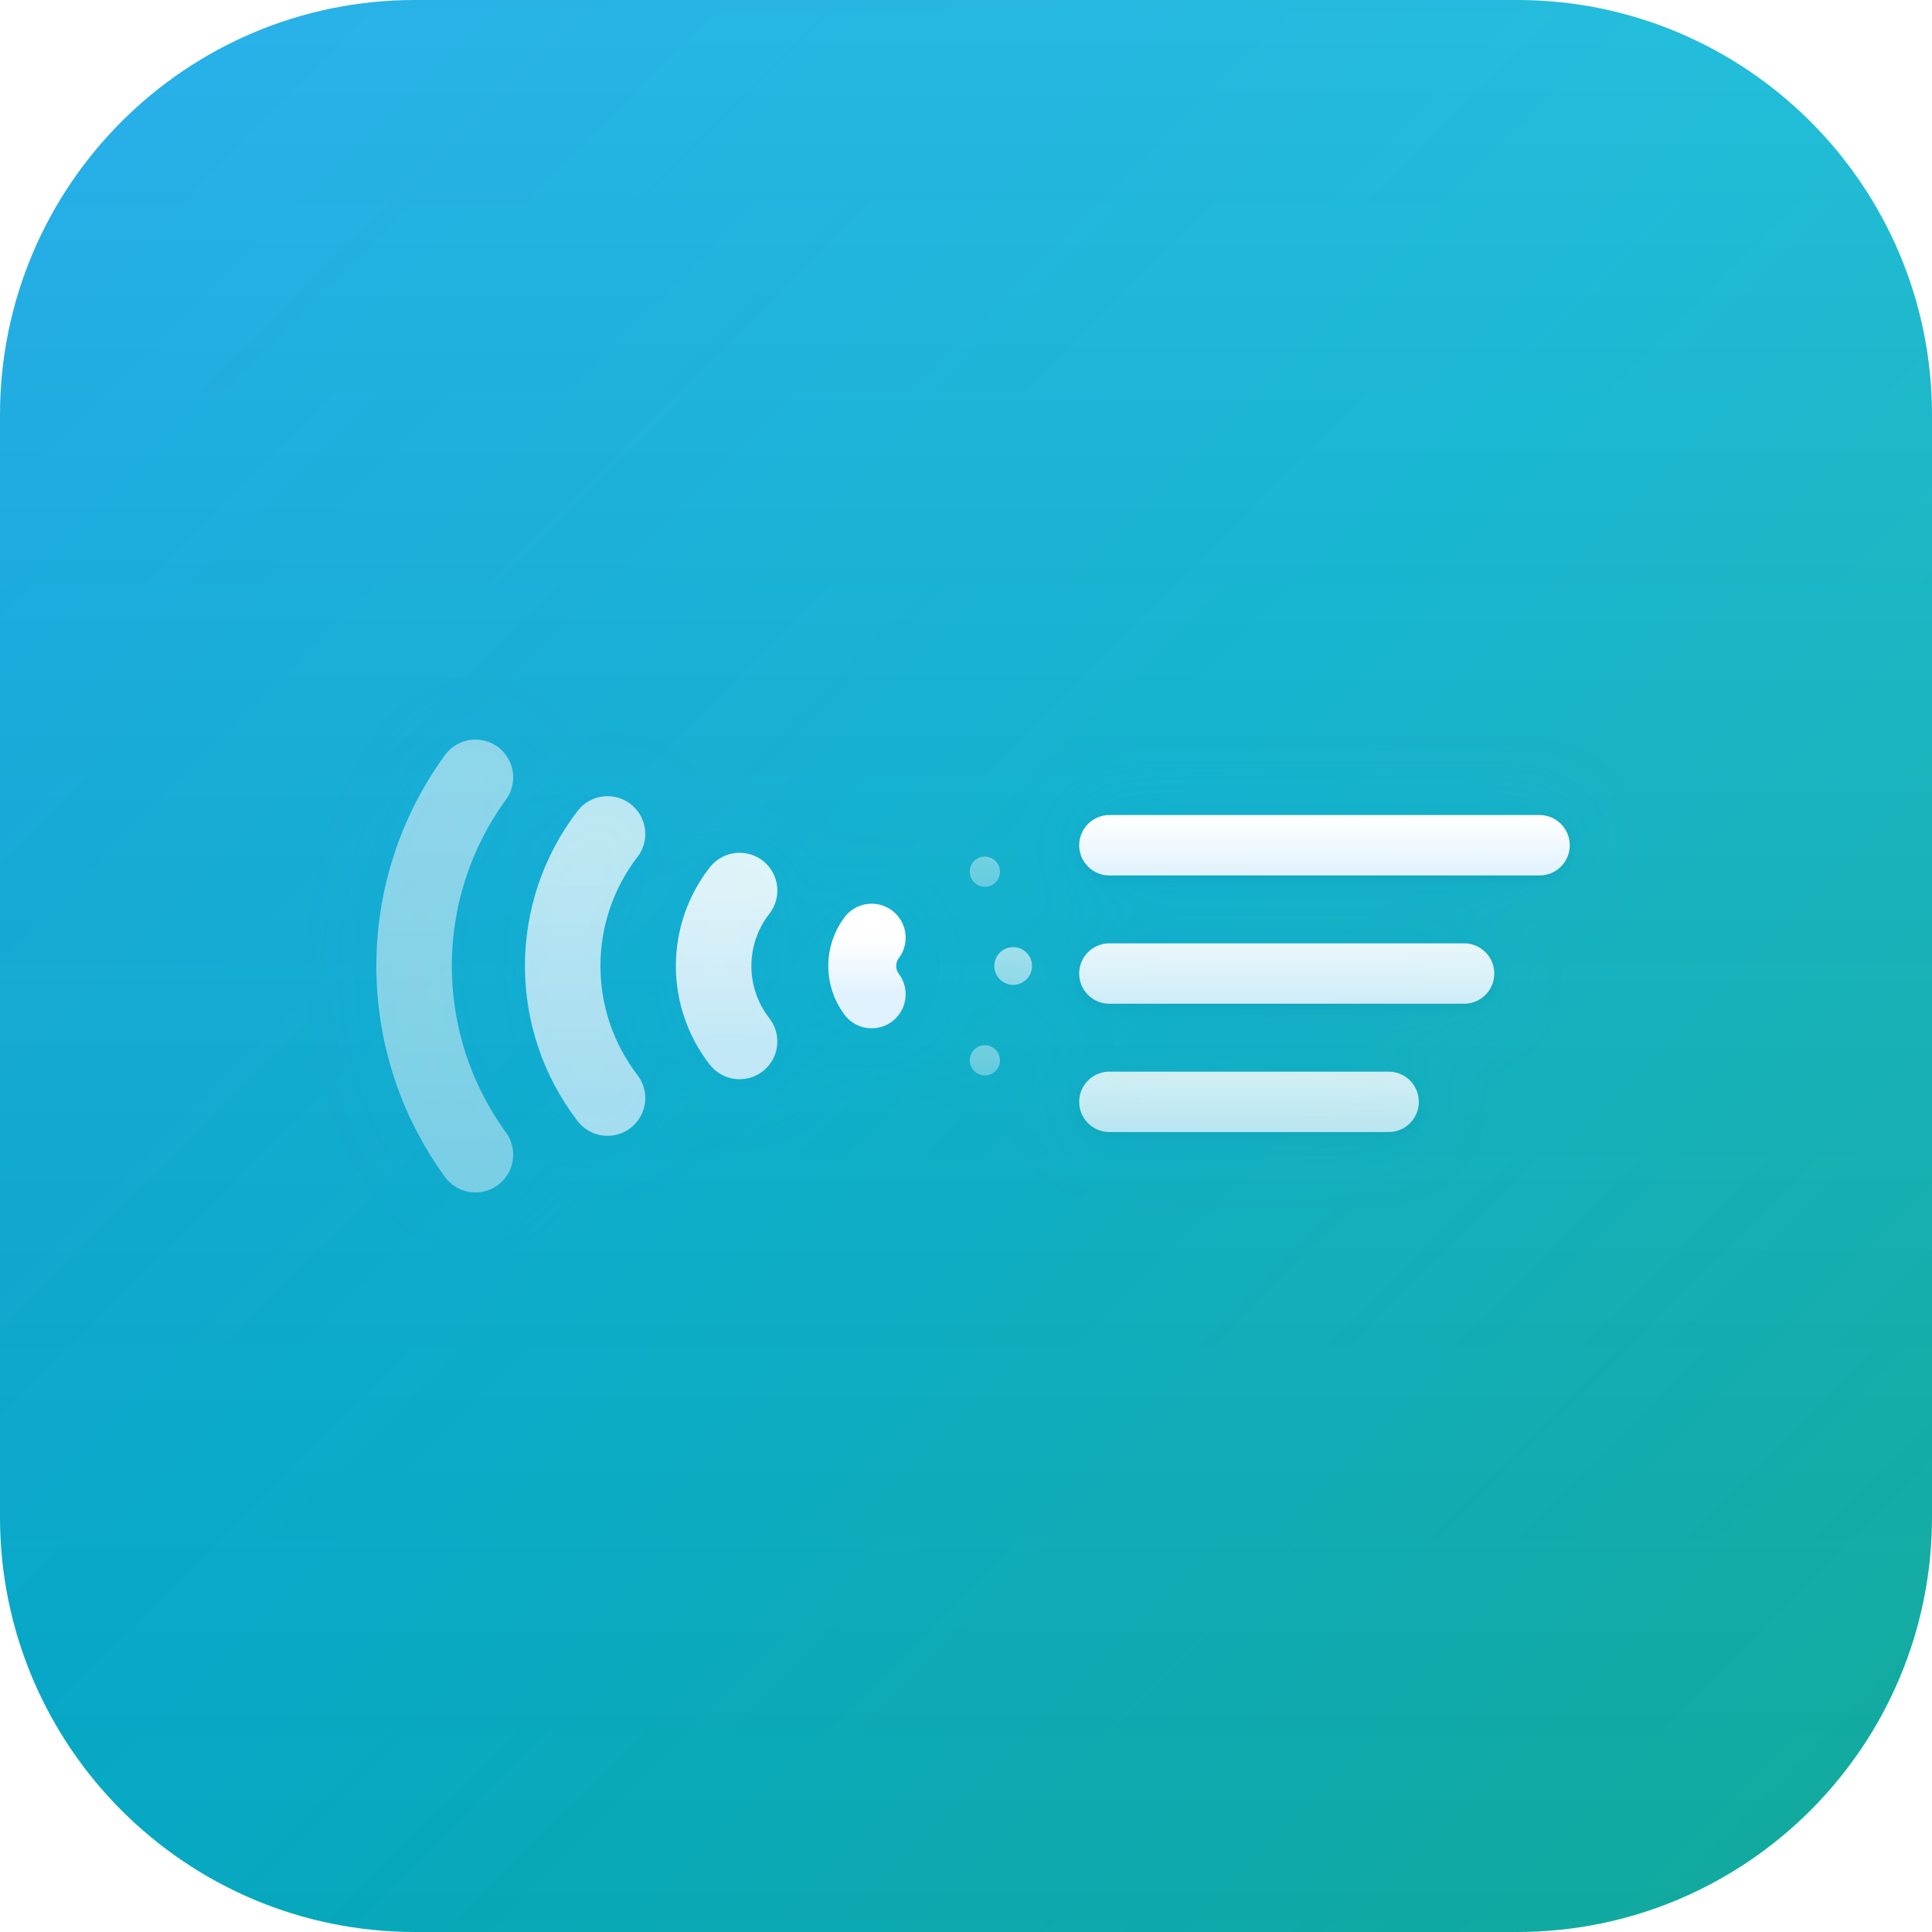
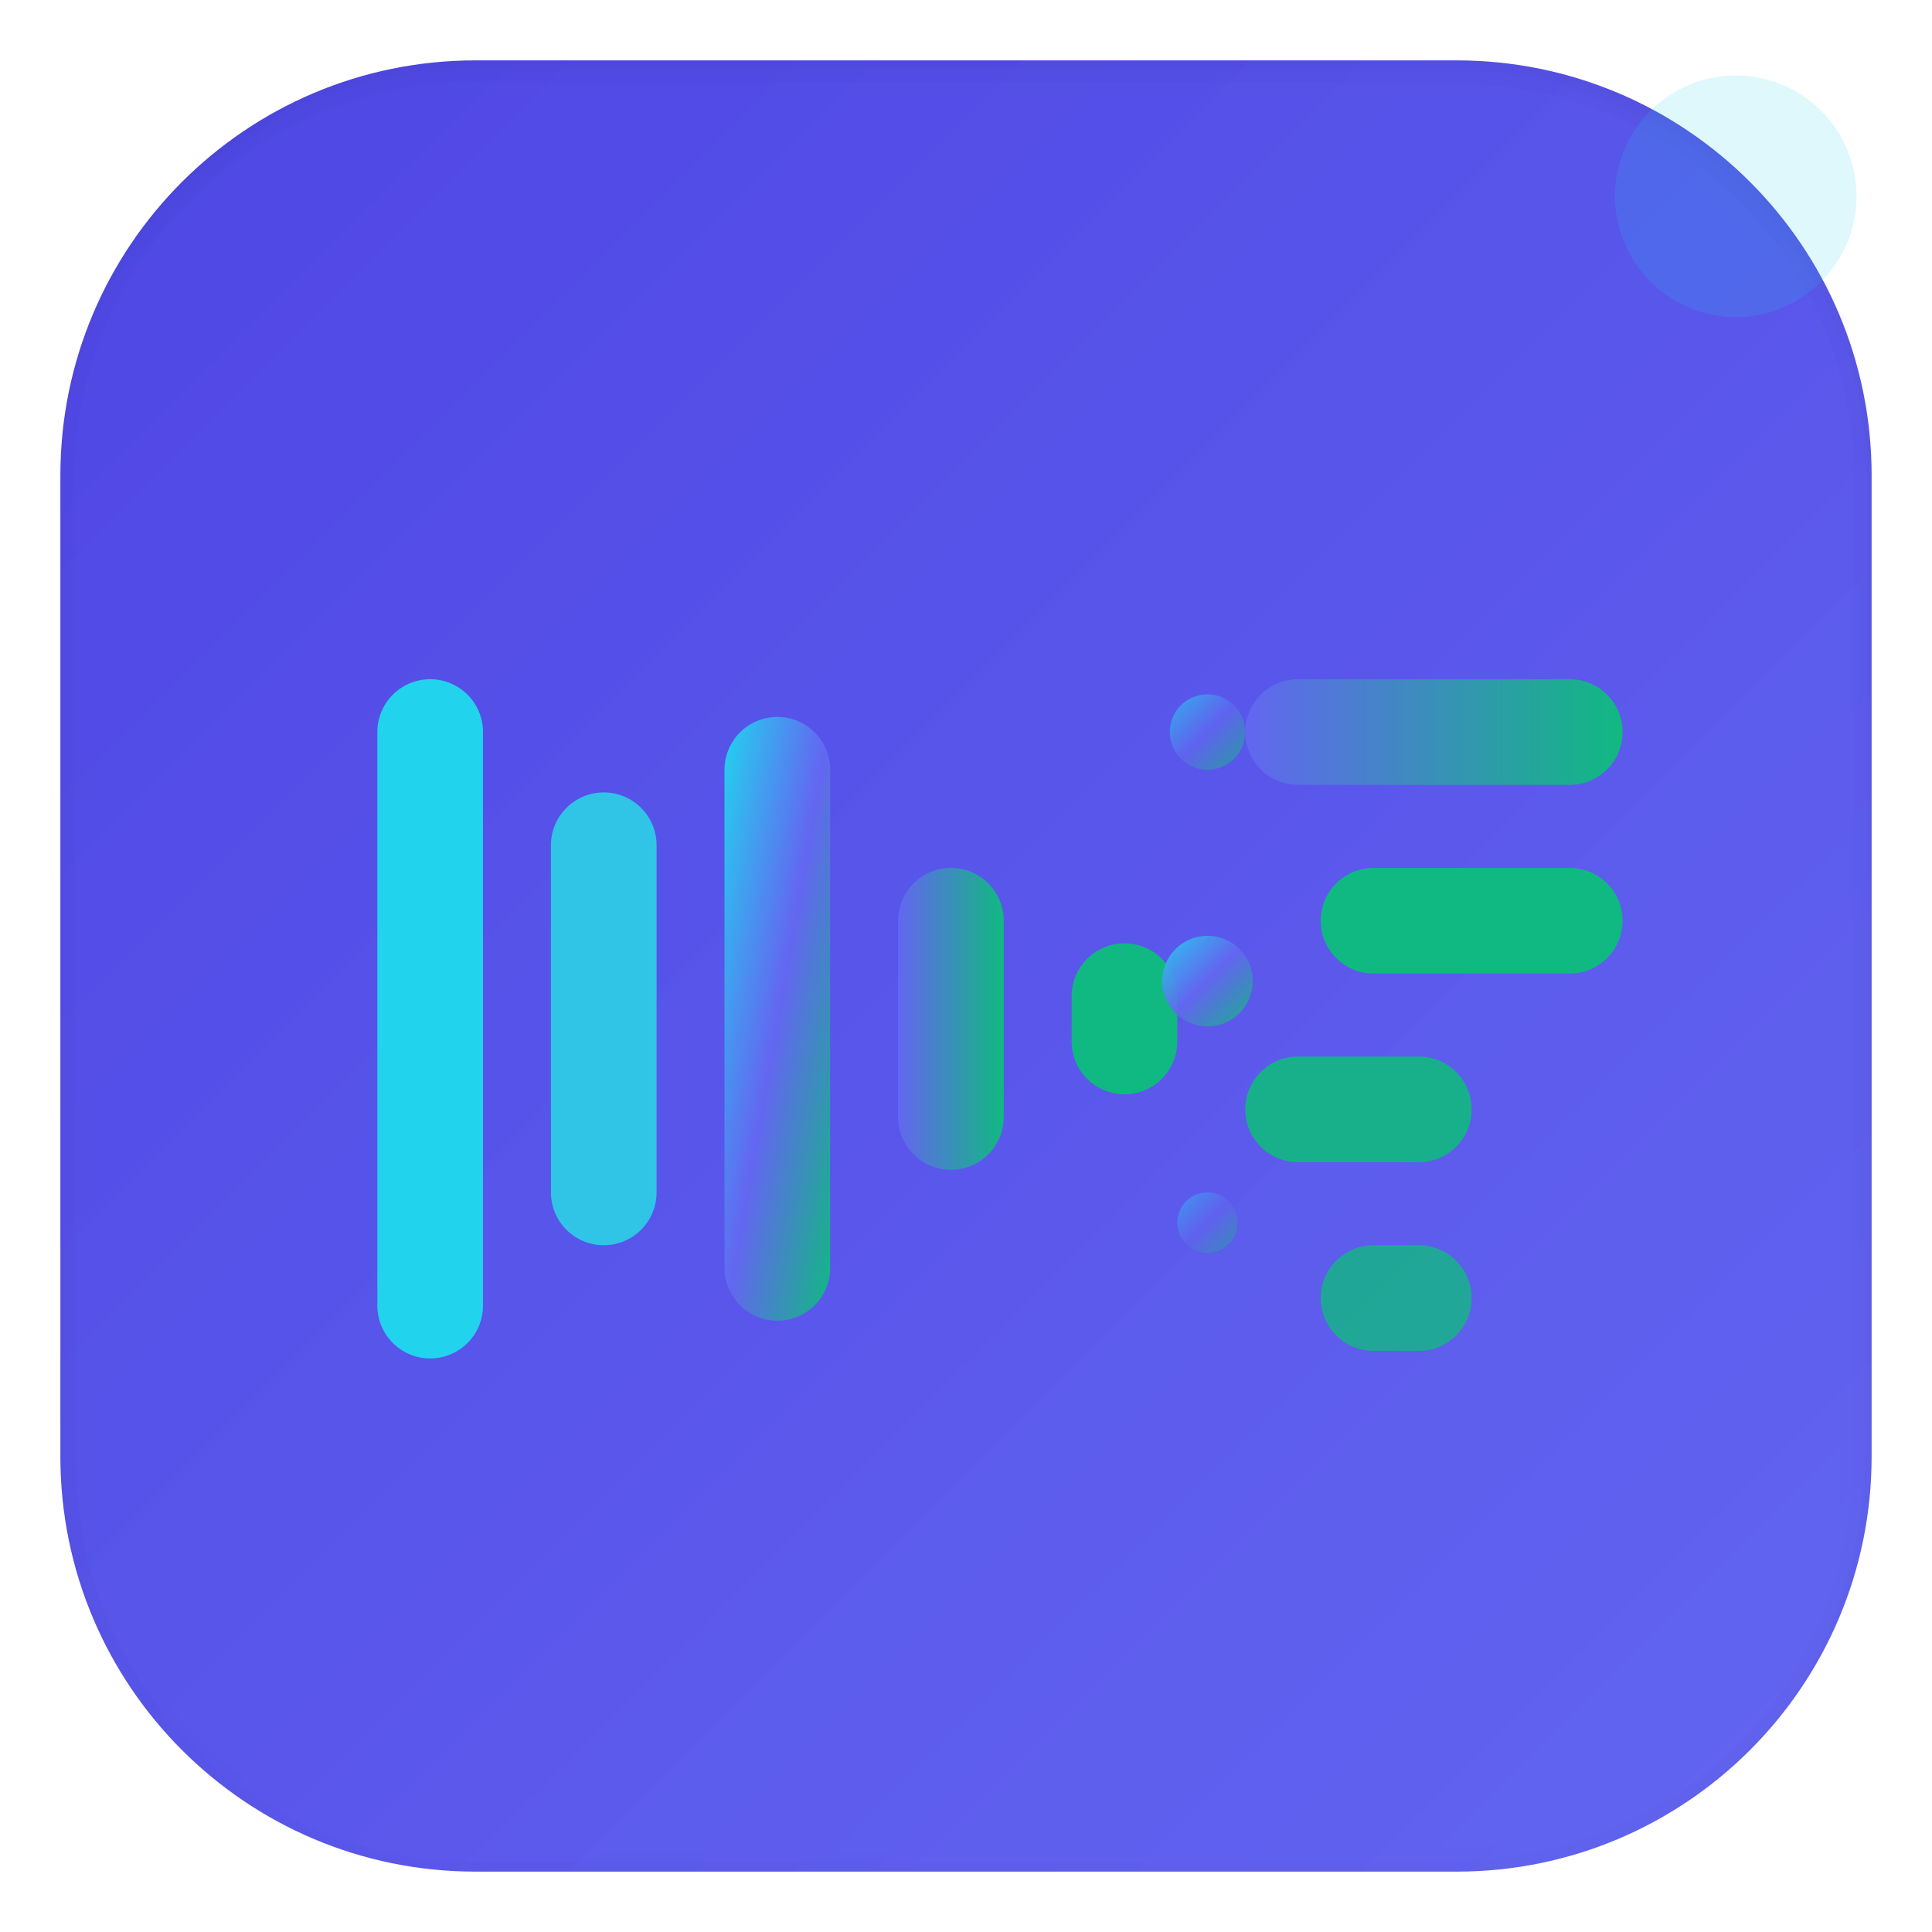
- <svg xmlns="http://www.w3.org/2000/svg" width="1024" height="1024" viewBox="0 0 1024 1024" fill="none">
+ <svg xmlns="http://www.w3.org/2000/svg" width="1024" height="1024" viewBox="0 0 1024 1024">
  <defs>
    <linearGradient id="bgGradient" x1="0%" y1="0%" x2="100%" y2="100%">
-       <stop offset="0%" stop-color="#0ea5e9" />
-       <stop offset="50%" stop-color="#06b6d4" />
-       <stop offset="100%" stop-color="#14b8a6" />
+       <stop offset="0%" stop-color="#4F46E5" />
+       <stop offset="100%" stop-color="#6366F1" />
    </linearGradient>
-     <linearGradient id="innerGlow" x1="0%" y1="0%" x2="0%" y2="100%">
-       <stop offset="0%" stop-color="rgba(255,255,255,0.12)" />
-       <stop offset="100%" stop-color="rgba(0,0,0,0.08)" />
+     <linearGradient id="waveGradient" x1="0%" y1="50%" x2="100%" y2="50%">
+       <stop offset="0%" stop-color="#22D3EE" />
+       <stop offset="100%" stop-color="#6366F1" />
    </linearGradient>
-     <linearGradient id="iconGradient" x1="0%" y1="0%" x2="0%" y2="100%">
-       <stop offset="0%" stop-color="#FFFFFF" />
-       <stop offset="100%" stop-color="#E0F2FE" />
+     <linearGradient id="textGradient" x1="0%" y1="0%" x2="100%" y2="0%">
+       <stop offset="0%" stop-color="#6366F1" />
+       <stop offset="100%" stop-color="#10B981" />
    </linearGradient>
-     <filter id="outerGlow" x="-50%" y="-50%" width="200%" height="200%">
-       <feGaussianBlur in="SourceAlpha" stdDeviation="20" result="blur" />
-       <feFlood flood-color="rgba(14, 165, 233, 0.2)" result="glowColor" />
-       <feComposite in="glowColor" in2="blur" operator="in" result="softGlow" />
+     <linearGradient id="accentGradient" x1="0%" y1="0%" x2="100%" y2="100%">
+       <stop offset="0%" stop-color="#22D3EE" />
+       <stop offset="50%" stop-color="#6366F1" />
+       <stop offset="100%" stop-color="#10B981" />
+     </linearGradient>
+     <filter id="innerShadow" x="-50%" y="-50%" width="200%" height="200%">
+       <feGaussianBlur in="SourceAlpha" stdDeviation="8" result="blur" />
+       <feOffset dx="0" dy="4" result="offsetBlur" />
+       <feComposite in="offsetBlur" in2="SourceAlpha" operator="arithmetic" k2="-1" k3="1" result="inverse" />
+       <feFlood flood-color="#000000" flood-opacity="0.15" />
+       <feComposite in2="inverse" operator="in" />
+       <feComposite in2="SourceAlpha" operator="in" />
      <feMerge>
-         <feMergeNode in="softGlow" />
        <feMergeNode in="SourceGraphic" />
+         <feMergeNode />
      </feMerge>
    </filter>
-     <filter id="iconShadow" x="-20%" y="-20%" width="140%" height="140%">
-       <feDropShadow dx="0" dy="2" stdDeviation="3" flood-color="rgba(0,0,0,0.1)" />
+     <filter id="dropShadow" x="-20%" y="-20%" width="140%" height="140%">
+       <feDropShadow dx="0" dy="8" stdDeviation="16" flood-color="#000000" flood-opacity="0.1" />
    </filter>
  </defs>
-   <rect width="1024" height="1024" rx="220" fill="url(#bgGradient)" />
-   <rect width="1024" height="1024" rx="220" fill="url(#innerGlow)" />
-   <g transform="translate(512, 512)" filter="url(#outerGlow)">
-     <path d="M -260 -100          A 170 170 0 0 0 -260 100" stroke="url(#iconGradient)" stroke-width="40" fill="none" stroke-linecap="round" opacity="0.5" />
-     <path d="M -190 -70          A 115 115 0 0 0 -190 70" stroke="url(#iconGradient)" stroke-width="40" fill="none" stroke-linecap="round" opacity="0.7" />
-     <path d="M -120 -40          A 65 65 0 0 0 -120 40" stroke="url(#iconGradient)" stroke-width="40" fill="none" stroke-linecap="round" opacity="0.85" />
-     <path d="M -50 -15          A 25 25 0 0 0 -50 15" stroke="url(#iconGradient)" stroke-width="36" fill="none" stroke-linecap="round" />
-     <circle cx="10" cy="-50" r="8" fill="url(#iconGradient)" opacity="0.4" />
-     <circle cx="25" cy="0" r="10" fill="url(#iconGradient)" opacity="0.6" />
-     <circle cx="10" cy="50" r="8" fill="url(#iconGradient)" opacity="0.4" />
-     <rect x="60" y="-80" width="260" height="32" rx="16" fill="url(#iconGradient)" filter="url(#iconShadow)" />
-     <rect x="60" y="-12" width="220" height="32" rx="16" fill="url(#iconGradient)" opacity="0.9" filter="url(#iconShadow)" />
-     <rect x="60" y="56" width="180" height="32" rx="16" fill="url(#iconGradient)" opacity="0.8" filter="url(#iconShadow)" />
+   <rect x="32" y="32" width="960" height="960" rx="220" fill="url(#bgGradient)" filter="url(#innerShadow)" />
+   <g transform="translate(160, 240)">
+     <rect x="40" y="120" width="56" height="360" rx="28" fill="#22D3EE" />
+     <rect x="132" y="180" width="56" height="240" rx="28" fill="#30C4E6" />
+     <rect x="224" y="140" width="56" height="320" rx="28" fill="url(#accentGradient)" />
+     <rect x="316" y="220" width="56" height="160" rx="28" fill="url(#textGradient)" />
+     <rect x="408" y="260" width="56" height="80" rx="28" fill="#10B981" />
+     <rect x="500" y="120" width="200" height="56" rx="28" fill="url(#textGradient)" />
+     <rect x="540" y="220" width="160" height="56" rx="28" fill="#10B981" />
+     <rect x="500" y="320" width="120" height="56" rx="28" fill="#10B981" opacity="0.9" />
+     <rect x="540" y="420" width="80" height="56" rx="28" fill="#10B981" opacity="0.8" />
+     <circle cx="480" cy="280" r="24" fill="url(#accentGradient)" opacity="0.9" />
+     <circle cx="480" cy="148" r="20" fill="url(#accentGradient)" opacity="0.7" />
+     <circle cx="480" cy="408" r="16" fill="url(#accentGradient)" opacity="0.5" />
  </g>
+   <circle cx="920" cy="104" r="64" fill="#22D3EE" opacity="0.15" />
</svg>
